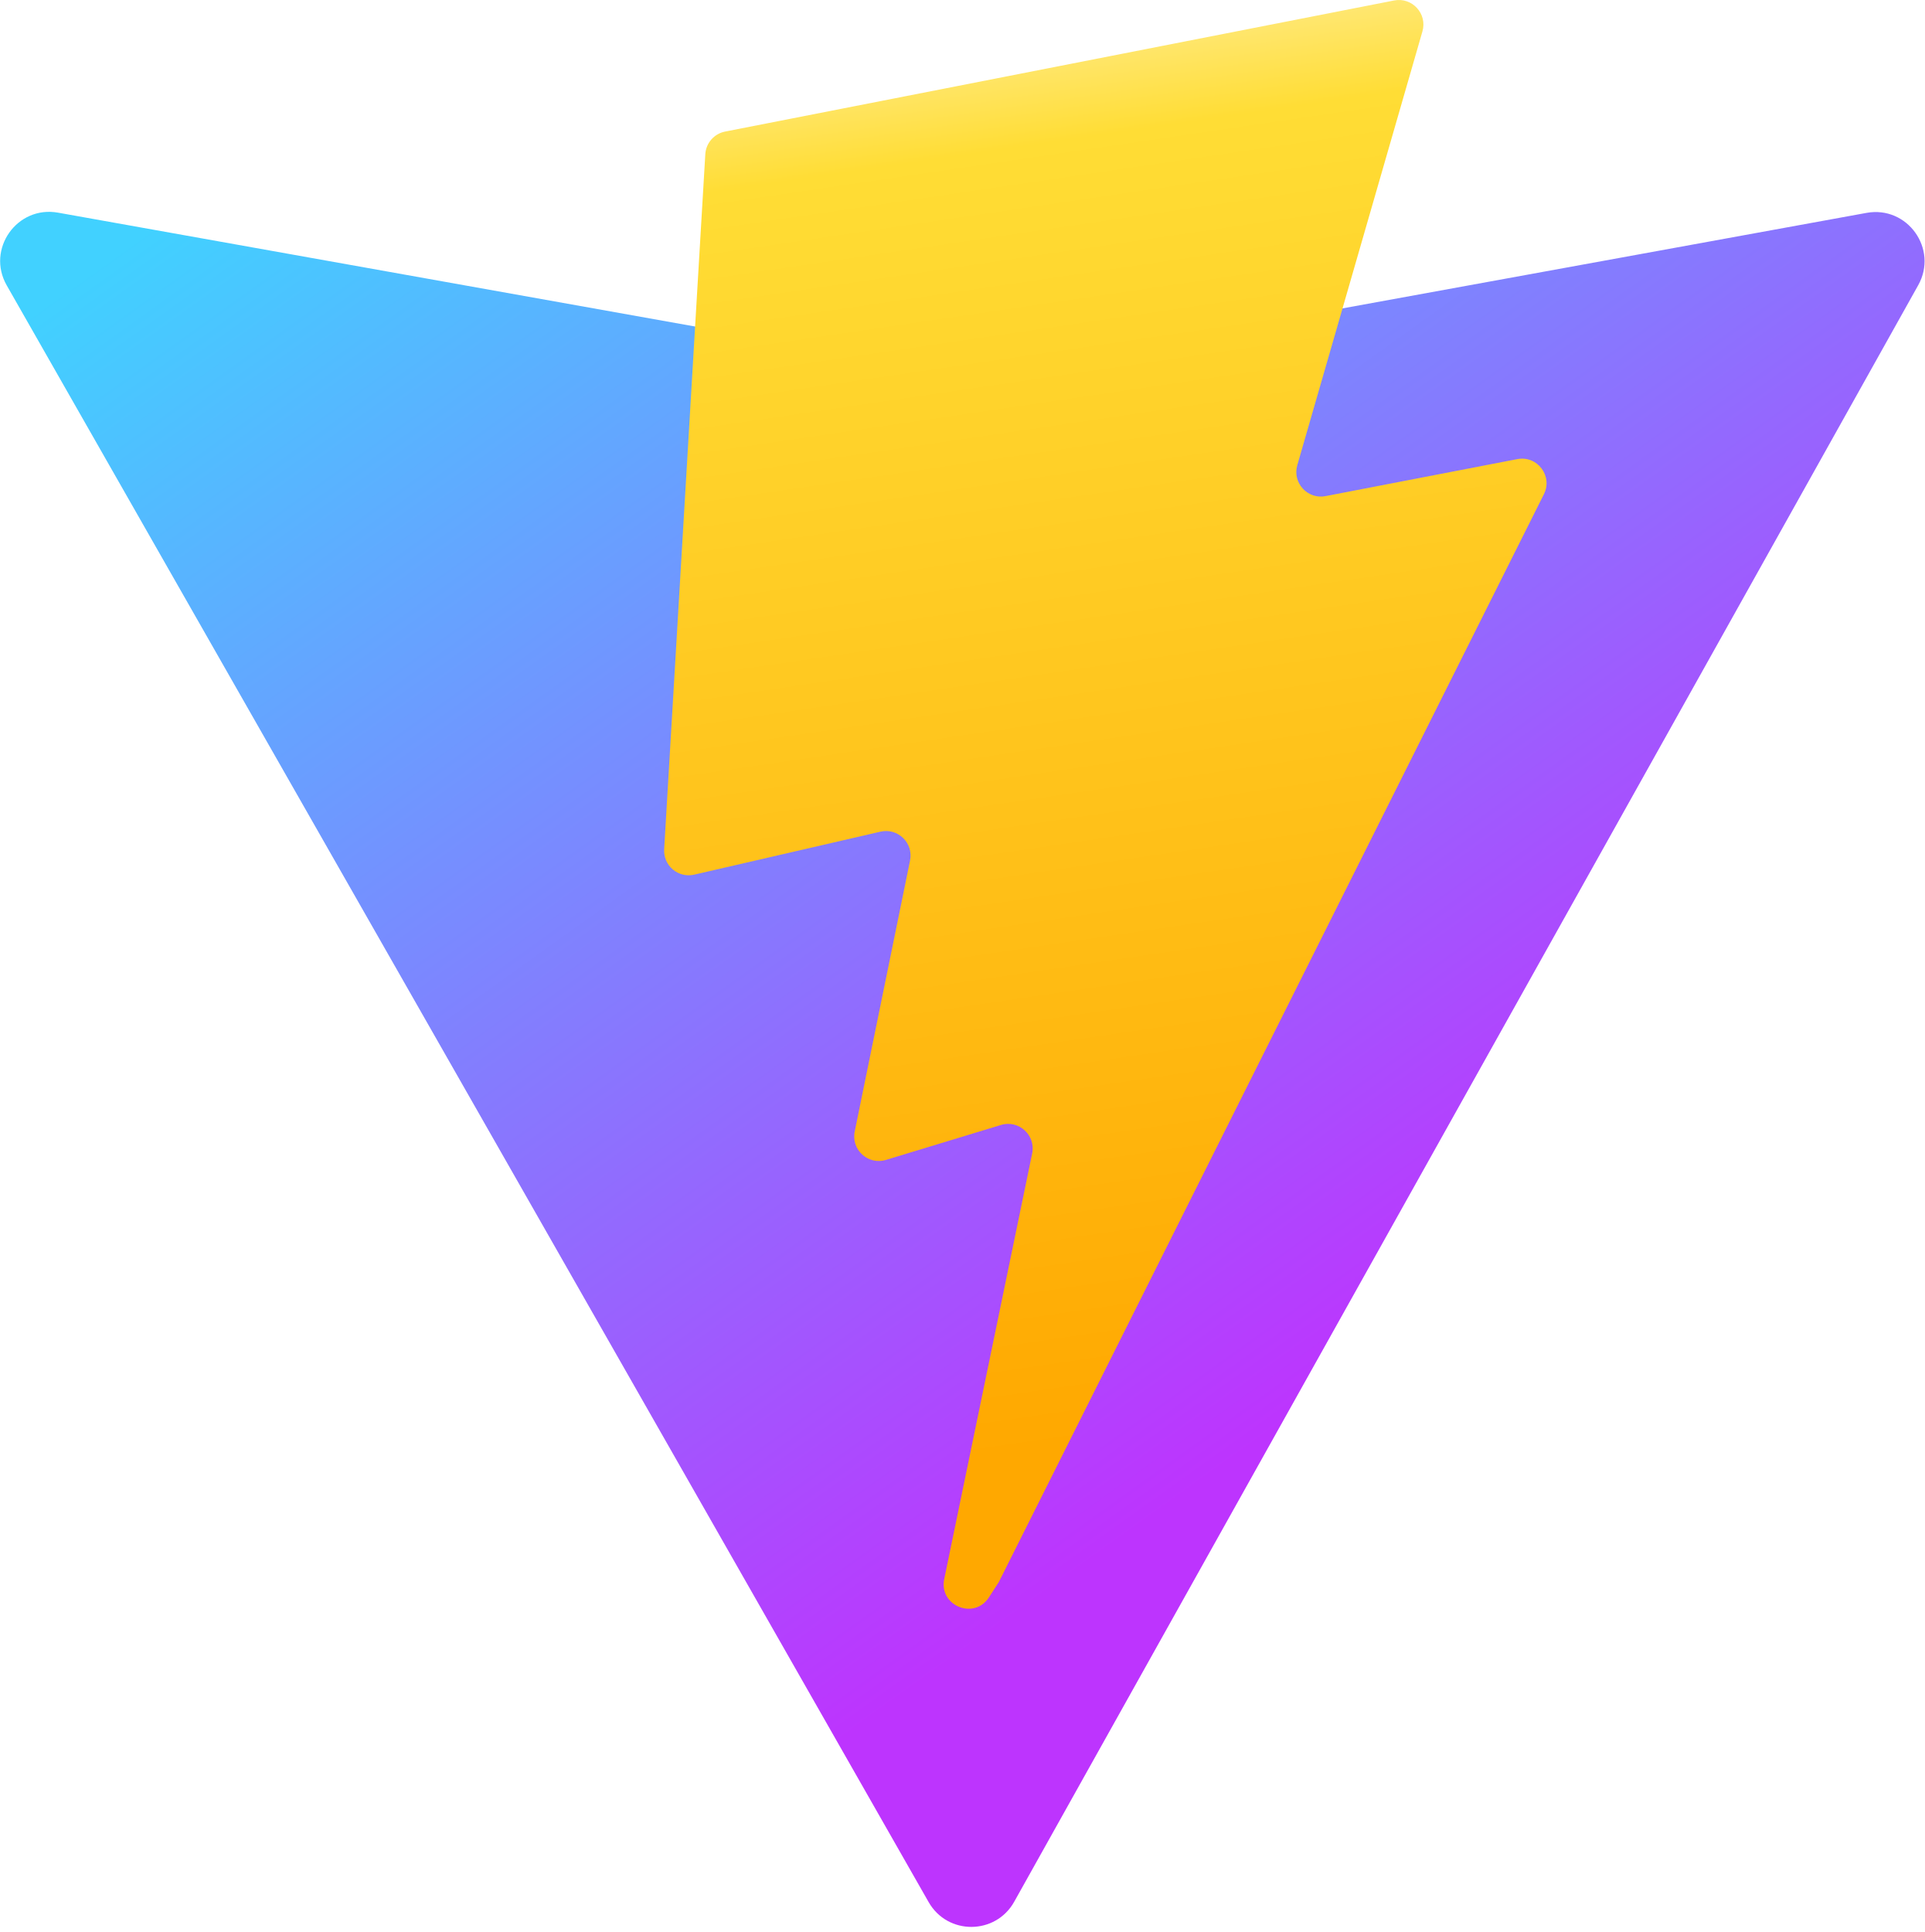
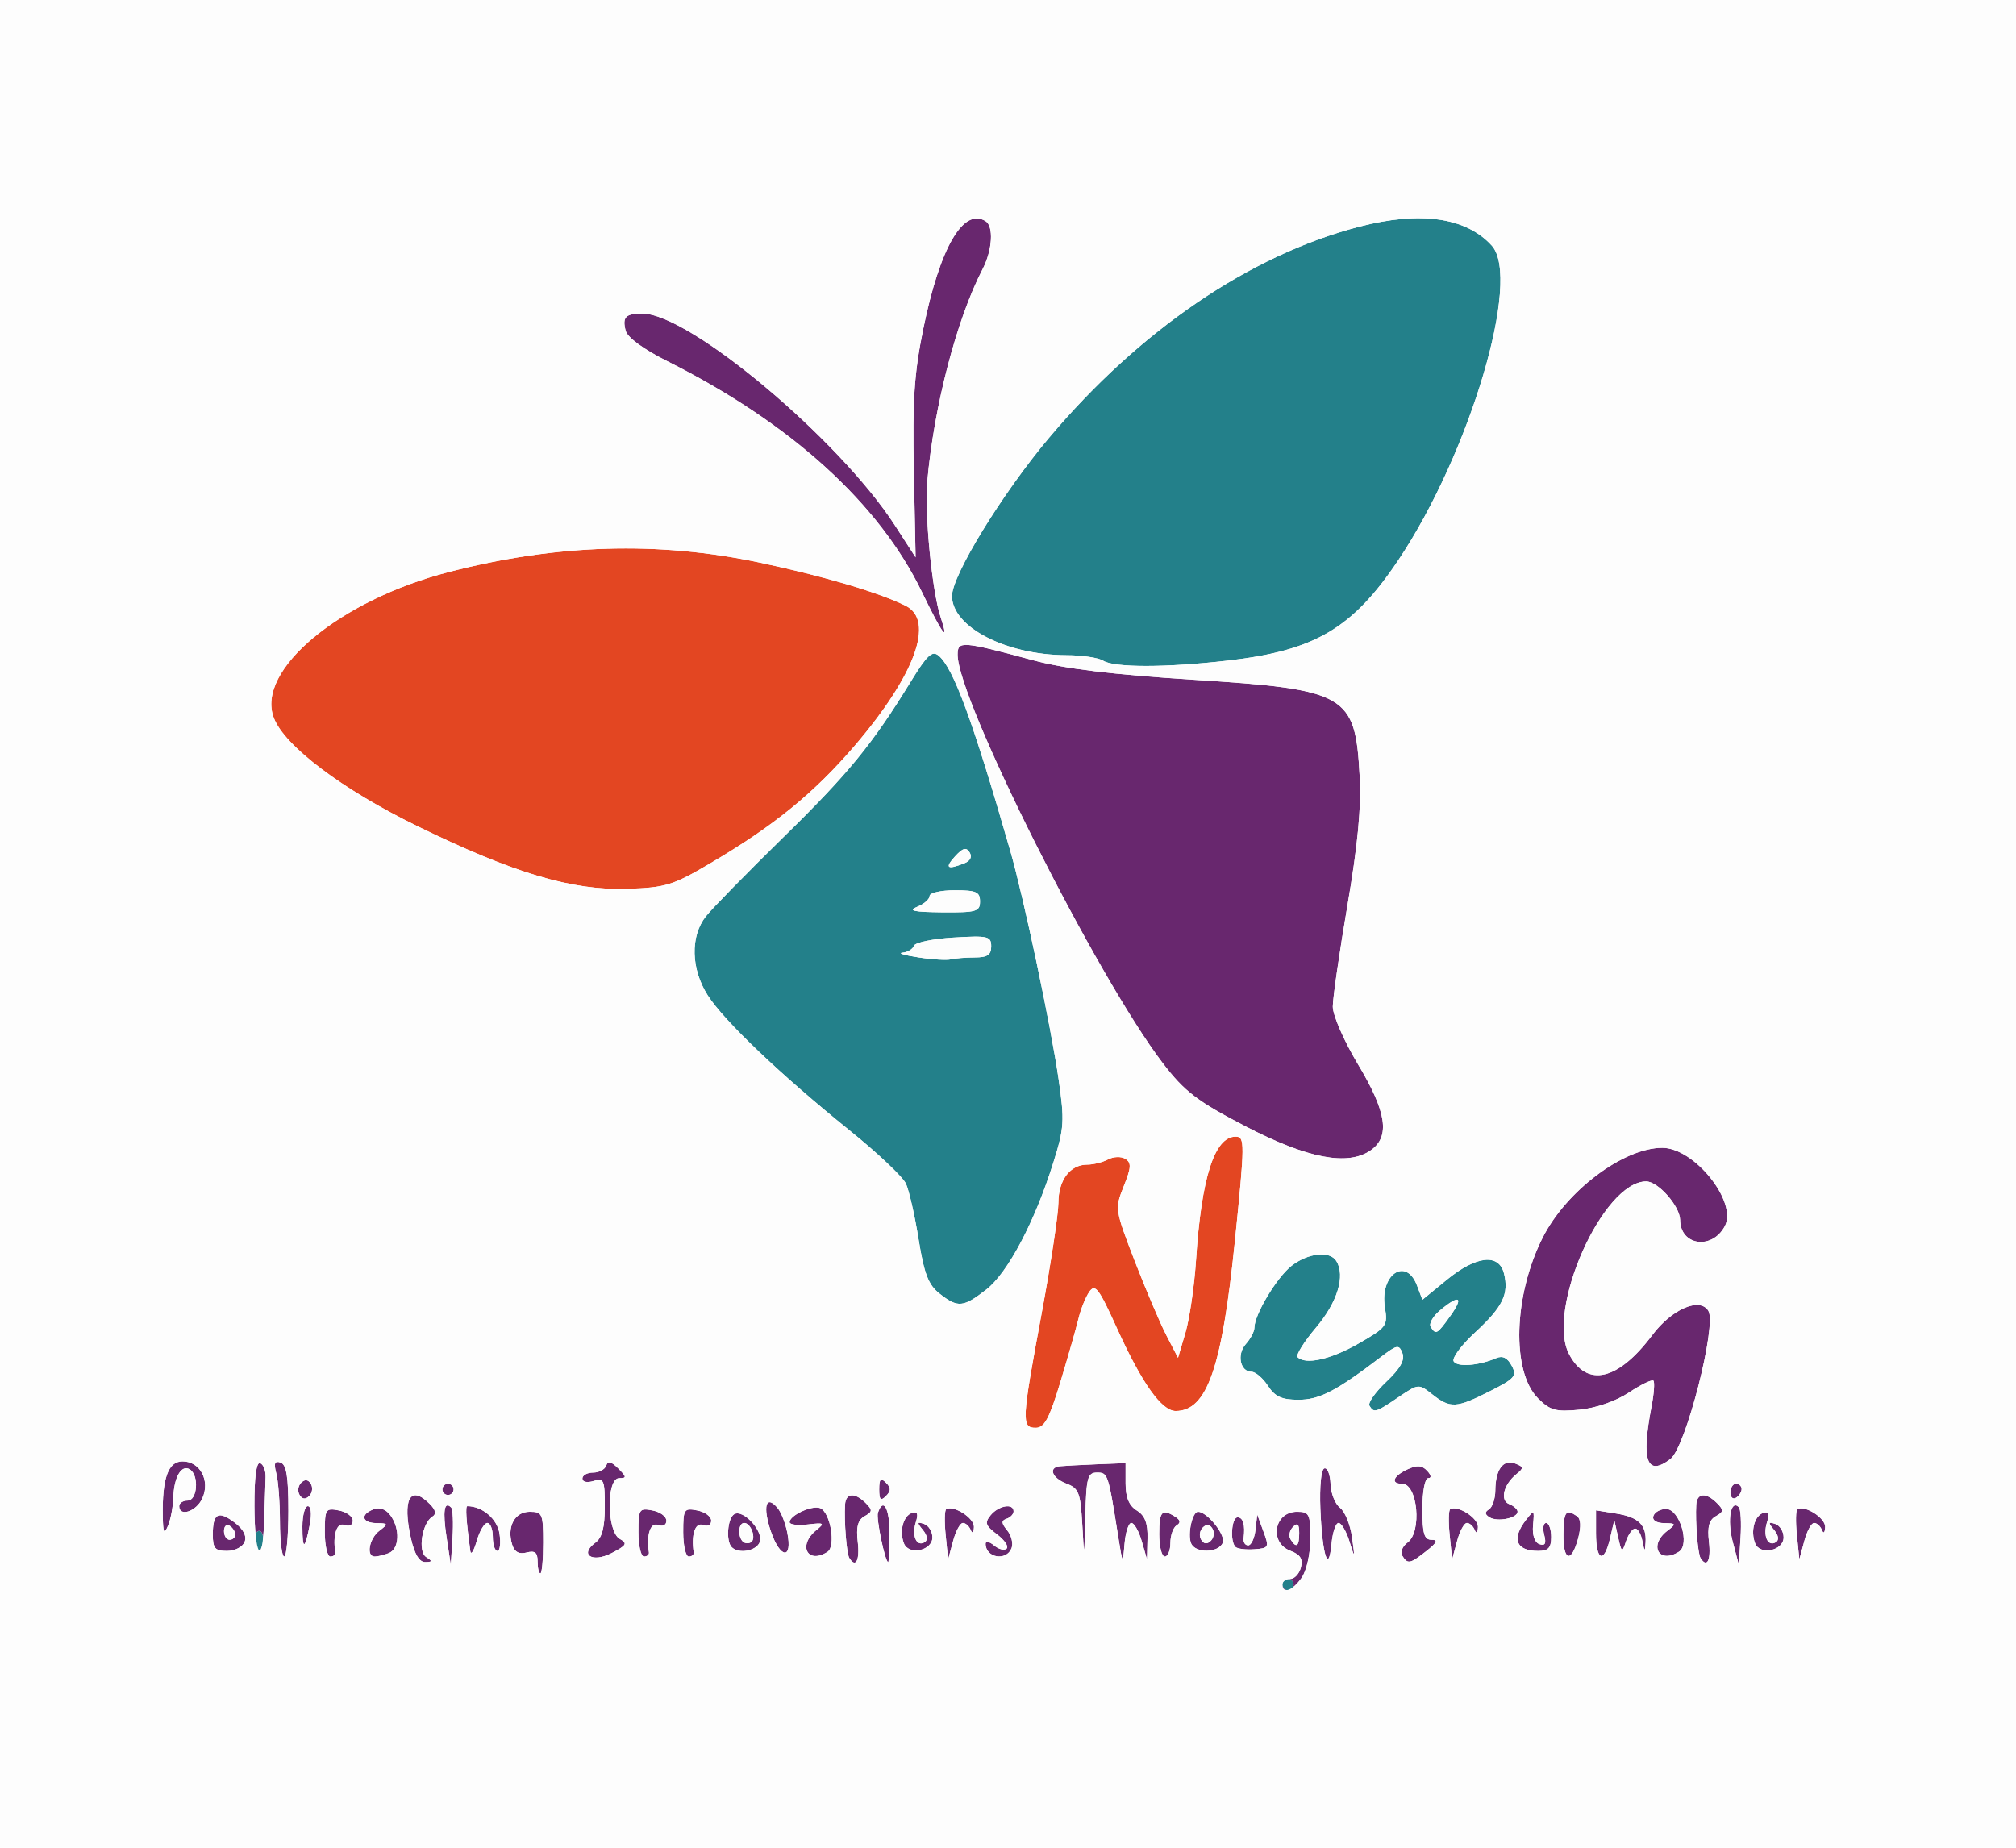
- <svg xmlns="http://www.w3.org/2000/svg" aria-hidden="true" role="img" class="iconify iconify--logos" width="31.88" height="32" preserveAspectRatio="xMidYMid meet" viewBox="0 0 256 257">
-   <defs>
-     <linearGradient id="IconifyId1813088fe1fbc01fb466" x1="-.828%" x2="57.636%" y1="7.652%" y2="78.411%">
-       <stop offset="0%" stop-color="#41D1FF" />
-       <stop offset="100%" stop-color="#BD34FE" />
-     </linearGradient>
-     <linearGradient id="IconifyId1813088fe1fbc01fb467" x1="43.376%" x2="50.316%" y1="2.242%" y2="89.03%">
-       <stop offset="0%" stop-color="#FFEA83" />
-       <stop offset="8.333%" stop-color="#FFDD35" />
-       <stop offset="100%" stop-color="#FFA800" />
-     </linearGradient>
-   </defs>
-   <path fill="url(#IconifyId1813088fe1fbc01fb466)" d="M255.153 37.938L134.897 252.976c-2.483 4.44-8.862 4.466-11.382.048L.875 37.958c-2.746-4.814 1.371-10.646 6.827-9.67l120.385 21.517a6.537 6.537 0 0 0 2.322-.004l117.867-21.483c5.438-.991 9.574 4.796 6.877 9.62Z" />
-   <path fill="url(#IconifyId1813088fe1fbc01fb467)" d="M185.432.063L96.44 17.501a3.268 3.268 0 0 0-2.634 3.014l-5.474 92.456a3.268 3.268 0 0 0 3.997 3.378l24.777-5.718c2.318-.535 4.413 1.507 3.936 3.838l-7.361 36.047c-.495 2.426 1.782 4.5 4.151 3.78l15.304-4.649c2.372-.72 4.652 1.36 4.15 3.788l-11.698 56.621c-.732 3.542 3.979 5.473 5.943 2.437l1.313-2.028l72.516-144.72c1.215-2.423-.88-5.186-3.54-4.672l-25.505 4.922c-2.396.462-4.435-1.77-3.759-4.114l16.646-57.705c.677-2.35-1.37-4.583-3.769-4.113Z" />
+ <svg xmlns="http://www.w3.org/2000/svg" width="360" height="330" viewBox="0 0 360 330">
+   <g>
+     <path d="M 219.24 117.98 C208.21,119.25 198.94,119.25 197.00,118.00 C196.18,117.47 193.22,117.02 190.43,117.02 C179.64,116.98 170.00,111.99 170.00,106.44 C170.00,102.75 178.96,88.14 187.30,78.22 C203.47,59.00 223.19,45.57 242.71,40.49 C253.62,37.64 261.81,38.81 266.39,43.87 C271.74,49.79 262.50,80.90 249.73,100.00 C241.54,112.24 234.83,116.20 219.24,117.98 ZM 176.14 230.30 C172.01,233.52 171.04,233.61 167.78,231.04 C165.78,229.47 165.04,227.54 164.04,221.37 C163.36,217.12 162.34,212.65 161.78,211.41 C161.22,210.18 156.66,205.88 151.65,201.84 C139.45,192.01 129.28,182.32 126.38,177.77 C123.38,173.07 123.24,167.24 126.03,163.68 C127.15,162.26 133.37,155.91 139.84,149.57 C151.49,138.17 155.75,132.96 162.65,121.71 C165.55,116.99 166.46,116.14 167.61,117.09 C170.26,119.29 173.75,128.81 180.42,152.00 C182.79,160.23 187.69,183.39 189.03,192.70 C190.12,200.21 190.04,201.47 188.10,207.63 C184.79,218.20 179.98,227.31 176.14,230.30 ZM 249.71 249.55 C245.68,252.29 245.36,252.39 244.55,251.07 C244.23,250.57 245.58,248.64 247.54,246.79 C250.04,244.43 250.90,242.91 250.43,241.68 C249.82,240.09 249.49,240.15 246.63,242.33 C238.63,248.43 235.62,250.00 231.88,250.00 C228.89,250.00 227.68,249.45 226.41,247.50 C225.51,246.12 224.19,245.00 223.49,245.00 C221.45,245.00 220.81,241.87 222.48,240.03 C223.31,239.10 224.00,237.80 224.00,237.13 C224.00,234.80 227.97,228.17 230.61,226.09 C233.56,223.77 237.48,223.34 238.64,225.22 C240.27,227.87 238.84,232.56 235.01,237.10 C232.85,239.66 231.37,242.03 231.71,242.38 C233.13,243.80 237.59,242.81 242.56,239.97 C247.65,237.05 247.84,236.79 247.30,233.47 C246.36,227.64 251.07,224.42 253.03,229.57 L 254.00 232.13 L 258.35 228.57 C263.61,224.26 267.66,223.81 268.57,227.43 C269.49,231.10 268.36,233.41 263.43,237.96 C260.96,240.23 259.23,242.57 259.59,243.14 C260.24,244.20 264.05,243.91 267.17,242.56 C268.32,242.07 269.19,242.49 269.94,243.90 C270.93,245.74 270.54,246.20 266.05,248.47 C260.06,251.51 259.00,251.57 255.79,249.05 C253.32,247.11 253.31,247.11 249.71,249.55 ZM 164.00 170.99 C166.48,171.38 169.10,171.53 169.83,171.34 C170.56,171.16 172.48,171.00 174.08,171.00 C176.32,171.00 177.00,170.54 177.00,169.02 C177.00,167.21 176.44,167.08 170.27,167.45 C166.58,167.67 163.39,168.33 163.19,168.93 C162.99,169.52 162.08,170.07 161.17,170.15 C160.25,170.23 161.52,170.61 164.00,170.99 ZM 163.75 161.97 C162.06,162.65 163.19,162.89 168.25,162.94 C174.35,162.99 175.00,162.81 175.00,161.00 C175.00,159.30 174.33,159.00 170.50,159.00 C168.02,159.00 166.00,159.46 166.00,160.03 C166.00,160.60 164.99,161.47 163.75,161.97 ZM 255.48 236.97 C256.40,238.45 256.63,238.32 259.00,235.00 C261.43,231.59 260.61,231.14 257.17,234.01 C255.89,235.07 255.13,236.41 255.48,236.97 ZM 170.52 152.98 C168.65,155.04 169.15,155.39 172.21,154.18 C173.29,153.75 173.63,153.02 173.14,152.23 C172.54,151.26 171.92,151.44 170.52,152.98 ZM 47.00 274.94 C47.00,276.07 46.55,277.00 46.00,277.00 C45.45,277.00 45.00,276.35 45.00,275.56 C45.00,274.77 45.45,273.84 46.00,273.50 C46.55,273.16 47.00,273.81 47.00,274.94 ZM 231.00 283.00 C231.00,283.55 230.55,284.00 230.00,284.00 C229.45,284.00 229.00,283.55 229.00,283.00 C229.00,282.45 229.45,282.00 230.00,282.00 C230.55,282.00 231.00,282.45 231.00,283.00 Z" fill="rgb(35,128,138)" />
+     <path d="M 244.78 205.44 C240.71,208.29 233.52,206.92 222.50,201.21 C213.80,196.70 211.52,194.96 207.63,189.87 C195.84,174.43 171.00,124.96 171.00,116.92 C171.00,114.43 171.75,114.48 184.50,117.92 C190.13,119.44 198.60,120.47 213.10,121.40 C240.49,123.14 242.01,124.02 242.79,138.50 C243.10,144.23 242.48,150.83 240.61,161.74 C239.18,170.12 238.00,178.24 238.00,179.78 C238.00,181.33 240.01,185.93 242.48,190.05 C247.62,198.58 248.28,202.99 244.78,205.44 ZM 298.29 260.58 C294.08,263.77 293.04,260.92 294.90,251.28 C295.35,248.95 295.51,246.84 295.25,246.59 C294.99,246.33 293.02,247.28 290.87,248.71 C288.50,250.27 285.01,251.48 282.05,251.77 C277.81,252.18 276.81,251.90 274.65,249.75 C269.86,244.95 270.26,231.34 275.50,220.99 C279.74,212.63 289.91,205.00 296.83,205.00 C302.59,205.00 310.31,214.68 308.00,219.00 C305.72,223.27 300.06,222.48 300.02,217.88 C299.99,215.43 296.10,211.00 293.96,211.00 C286.22,211.00 275.99,233.99 280.22,241.90 C283.40,247.86 288.95,246.57 295.04,238.45 C298.52,233.80 303.53,231.63 305.06,234.10 C306.62,236.62 301.03,258.50 298.29,260.58 ZM 167.98 110.25 C169.57,115.02 168.26,113.26 164.64,105.75 C156.96,89.86 141.20,75.57 119.14,64.50 C114.96,62.41 112.04,60.27 111.73,59.08 C111.09,56.63 111.70,56.00 114.71,56.00 C123.12,56.00 149.84,78.41 159.80,93.81 L 163.50 99.54 L 163.18 84.02 C162.93,71.48 163.25,66.61 164.88,58.68 C167.84,44.22 172.00,37.03 175.99,39.49 C177.48,40.41 177.22,44.68 175.47,48.06 C170.83,57.02 166.78,72.58 165.59,85.95 C165.08,91.75 166.44,105.67 167.98,110.25 ZM 202.03 272.00 C201.53,272.00 200.98,273.69 200.81,275.75 C200.49,279.46 200.48,279.44 199.69,274.50 C197.89,263.17 197.84,263.00 195.89,263.00 C194.22,263.00 193.98,263.89 193.81,270.75 C193.62,278.48 193.61,278.48 193.26,272.21 C192.94,266.60 192.63,265.81 190.45,264.98 C187.87,264.00 187.13,262.09 189.25,261.87 C189.94,261.80 192.86,261.64 195.75,261.52 L 201.00 261.31 L 201.00 264.91 C201.00,267.44 201.60,268.89 203.00,269.77 C204.46,270.68 204.98,272.04 204.91,274.76 L 204.82 278.50 L 203.88 275.25 C203.37,273.46 202.53,272.00 202.03,272.00 ZM 254.73 277.00 C251.78,279.32 251.37,279.40 250.41,277.85 C250.01,277.21 250.44,276.15 251.35,275.49 C253.95,273.59 253.16,265.00 250.38,265.00 C248.25,265.00 248.76,263.62 251.32,262.43 C253.05,261.63 253.92,261.69 254.85,262.68 C255.59,263.47 255.66,264.00 255.04,264.00 C254.45,264.00 254.00,266.36 254.00,269.50 C254.00,273.92 254.32,275.00 255.63,275.00 C256.85,275.00 256.61,275.52 254.73,277.00 ZM 231.00 283.00 C231.00,282.50 230.64,282.09 230.16,282.01 C230.23,282.00 230.31,282.00 230.38,282.00 C231.14,282.00 232.01,281.08 232.30,279.95 C232.70,278.42 232.21,277.65 230.42,276.97 C226.58,275.51 227.51,270.00 231.61,270.00 C233.80,270.00 234.00,270.41 234.00,274.78 C234.00,277.48 233.32,280.52 232.44,281.78 C231.92,282.52 231.38,283.09 230.88,283.47 C230.96,283.33 231.00,283.17 231.00,283.00 ZM 110.67 274.84 C112.11,275.64 111.90,276.00 109.23,277.38 C105.74,279.19 103.39,277.65 106.35,275.49 C107.52,274.63 108.00,272.76 108.00,269.07 C108.00,264.32 107.83,263.92 106.00,264.50 C104.85,264.86 104.00,264.68 104.00,264.07 C104.00,263.48 104.86,263.00 105.92,263.00 C106.97,263.00 108.02,262.44 108.25,261.76 C108.54,260.87 109.15,261.01 110.40,262.26 C111.91,263.77 111.94,264.00 110.57,264.00 C108.25,264.00 108.34,273.53 110.67,274.84 ZM 97.00 275.50 C97.00,278.52 96.78,281.00 96.50,281.00 C96.22,281.00 96.00,280.05 96.00,278.88 C96.00,277.27 95.53,276.89 94.03,277.28 C92.70,277.63 91.88,277.19 91.47,275.90 C90.46,272.72 91.89,270.00 94.57,270.00 C96.85,270.00 97.00,270.34 97.00,275.50 ZM 239.03 272.00 C238.53,272.00 237.96,273.69 237.77,275.75 C237.25,281.30 236.11,277.71 235.78,269.50 C235.62,265.43 235.92,262.40 236.50,262.25 C237.05,262.11 237.54,263.36 237.60,265.03 C237.65,266.70 238.41,268.61 239.29,269.28 C240.16,269.95 241.12,272.30 241.43,274.50 C241.96,278.41 241.95,278.43 240.96,275.25 C240.40,273.46 239.53,272.00 239.03,272.00 ZM 287.51 274.75 C286.45,279.31 285.00,278.80 285.00,273.87 L 285.00 269.74 L 288.67 270.33 C292.64,270.98 294.04,272.37 293.85,275.50 C293.74,277.22 293.67,277.19 293.29,275.25 C293.06,274.01 292.47,273.00 292.00,273.00 C291.52,273.00 290.79,274.01 290.37,275.25 C289.65,277.39 289.58,277.35 288.94,274.50 L 288.27 271.50 ZM 30.95 267.50 C30.90,269.15 30.47,271.40 30.00,272.50 C29.30,274.12 29.13,273.81 29.07,270.88 C28.94,264.03 30.02,261.00 32.59,261.00 C35.74,261.00 37.58,264.44 36.12,267.63 C35.06,269.95 32.00,270.97 32.00,269.00 C32.00,268.45 32.67,268.00 33.50,268.00 C35.26,268.00 35.58,263.48 33.89,262.43 C32.40,261.51 31.05,263.83 30.95,267.50 ZM 147.76 277.17 C144.20,279.43 142.41,276.01 145.75,273.30 C147.33,272.02 147.19,271.92 144.25,272.27 C142.46,272.48 141.00,272.30 141.00,271.86 C141.00,270.64 145.00,268.79 146.44,269.34 C148.29,270.05 149.33,276.17 147.76,277.17 ZM 76.11 278.09 C77.25,278.81 77.21,278.97 75.92,278.98 C74.87,278.99 74.02,277.57 73.38,274.75 C71.81,267.72 73.24,265.10 76.73,268.59 C77.80,269.66 77.97,270.40 77.24,270.85 C75.36,272.01 74.57,277.11 76.11,278.09 ZM 69.42 277.39 C68.55,277.73 67.42,278.00 66.92,278.00 C65.34,278.00 65.92,274.78 67.75,273.39 C69.37,272.16 69.33,272.06 67.25,272.03 C64.59,271.99 64.27,270.49 66.72,269.55 C67.80,269.14 68.92,269.54 69.72,270.64 C71.49,273.05 71.32,276.66 69.42,277.39 ZM 271.00 269.99 C271.00,271.14 267.41,271.87 266.00,271.00 C265.13,270.47 265.10,270.05 265.89,269.57 C266.50,269.19 267.01,267.67 267.02,266.19 C267.04,262.46 268.43,260.57 270.55,261.38 C272.10,261.98 272.13,262.20 270.79,263.28 C268.48,265.15 267.80,267.99 269.52,268.64 C270.33,268.96 271.00,269.56 271.00,269.99 ZM 305.17 275.36 C305.56,278.68 304.81,280.12 303.66,278.25 C303.18,277.47 302.72,271.79 302.90,268.75 C303.02,266.63 304.63,266.49 306.59,268.44 C307.84,269.70 307.82,270.00 306.39,270.80 C305.19,271.47 304.86,272.71 305.17,275.36 ZM 153.17 275.36 C153.56,278.68 152.81,280.12 151.66,278.25 C151.18,277.47 150.72,271.79 150.90,268.75 C151.02,266.63 152.63,266.49 154.59,268.44 C155.84,269.70 155.82,270.00 154.39,270.80 C153.19,271.47 152.86,272.71 153.17,275.36 ZM 218.36 275.51 C217.63,277.40 213.39,277.46 212.68,275.60 C212.04,273.95 212.92,270.00 213.93,270.00 C215.56,270.00 218.89,274.13 218.36,275.51 ZM 135.67 275.42 C135.06,277.01 131.91,277.58 130.67,276.33 C129.60,275.26 129.90,271.18 131.10,270.44 C132.69,269.46 136.40,273.51 135.67,275.42 ZM 299.82 277.13 C296.23,279.41 294.34,275.98 297.75,273.39 C299.36,272.17 299.32,272.06 297.17,272.03 C295.75,272.01 295.00,271.51 295.25,270.75 C295.48,270.06 296.50,269.50 297.52,269.50 C299.92,269.50 301.84,275.85 299.82,277.13 ZM 43.69 275.37 C43.34,276.28 41.95,277.00 40.53,277.00 C38.40,277.00 38.00,276.54 38.00,274.06 C38.00,270.26 38.99,269.73 41.93,271.95 C43.46,273.10 44.09,274.33 43.69,275.37 ZM 87.03 272.00 C86.49,272.00 85.63,273.46 85.12,275.25 C84.60,277.04 84.09,277.83 83.98,277.00 C83.25,271.61 83.08,269.00 83.45,269.00 C86.14,269.00 88.82,271.29 89.20,273.93 C89.45,275.62 89.28,277.00 88.83,277.00 C88.37,277.00 88.00,275.88 88.00,274.50 C88.00,273.12 87.56,272.00 87.03,272.00 ZM 51.50 269.83 C51.50,274.32 51.16,277.99 50.75,277.99 C50.34,278.00 49.99,275.19 49.99,271.75 C49.98,268.31 49.69,264.43 49.33,263.12 C48.86,261.34 49.05,260.85 50.10,261.21 C51.15,261.56 51.50,263.73 51.50,269.83 ZM 180.64 276.49 C179.73,278.87 176.00,278.25 176.00,275.71 C176.00,275.19 176.69,275.32 177.52,276.02 C178.36,276.72 179.37,276.97 179.76,276.57 C180.15,276.18 179.37,275.04 178.03,274.03 C175.96,272.46 175.79,271.96 176.92,270.59 C178.35,268.87 181.00,268.43 181.00,269.92 C181.00,270.42 180.44,271.02 179.75,271.25 C178.77,271.58 178.80,272.04 179.86,273.32 C180.61,274.23 180.96,275.66 180.64,276.49 ZM 277.00 274.50 C277.00,276.45 276.49,277.00 274.67,277.00 C270.72,277.00 269.87,274.83 272.51,271.44 C273.96,269.59 274.02,269.63 273.76,272.40 C273.60,274.17 274.04,275.48 274.90,275.78 C275.91,276.13 276.15,275.68 275.75,274.13 C275.44,272.96 275.60,272.00 276.09,272.00 C276.59,272.00 277.00,273.12 277.00,274.50 ZM 59.88 277.25 C59.95,277.66 59.55,278.00 59.00,278.00 C58.45,278.00 58.00,276.04 58.00,273.64 C58.00,269.53 58.14,269.30 60.50,269.76 C61.88,270.02 63.00,270.84 63.00,271.59 C63.00,272.38 62.38,272.70 61.50,272.36 C60.15,271.84 59.39,274.14 59.88,277.25 ZM 115.88 277.25 C115.95,277.66 115.55,278.00 115.00,278.00 C114.45,278.00 114.00,276.04 114.00,273.64 C114.00,269.53 114.14,269.30 116.50,269.76 C117.88,270.02 119.00,270.84 119.00,271.59 C119.00,272.38 118.38,272.70 117.50,272.36 C116.15,271.84 115.39,274.14 115.88,277.25 ZM 123.88 277.25 C123.95,277.66 123.55,278.00 123.00,278.00 C122.45,278.00 122.00,276.04 122.00,273.64 C122.00,269.53 122.14,269.30 124.50,269.76 C125.88,270.02 127.00,270.84 127.00,271.59 C127.00,272.38 126.38,272.70 125.50,272.36 C124.15,271.84 123.39,274.14 123.88,277.25 ZM 140.59 273.72 C141.57,278.59 139.34,278.43 137.66,273.52 C136.14,269.04 136.78,266.83 138.88,269.36 C139.49,270.09 140.26,272.06 140.59,273.72 ZM 47.18 271.50 C47.14,272.77 47.07,273.80 46.99,274.61 C46.91,273.69 46.49,273.19 46.00,273.50 C45.87,273.58 45.74,273.70 45.62,273.84 C45.51,272.58 45.43,270.94 45.43,268.98 C45.41,263.83 45.78,261.09 46.45,261.32 C47.03,261.51 47.47,262.64 47.43,263.83 C47.39,265.02 47.28,268.48 47.18,271.50 ZM 225.61 273.50 C226.67,276.35 226.59,276.51 223.98,276.70 C222.47,276.81 220.96,276.62 220.62,276.28 C219.61,275.27 219.92,271.00 221.00,271.00 C221.99,271.00 222.38,272.36 222.07,274.75 C221.99,275.44 222.35,276.00 222.89,276.00 C223.43,276.00 224.01,274.76 224.19,273.25 L 224.51 270.50 ZM 318.50 274.58 C318.50,276.97 314.26,277.84 313.41,275.63 C312.57,273.44 313.29,270.74 314.85,270.21 C315.83,269.89 316.02,270.35 315.54,271.87 C314.77,274.29 315.67,276.32 317.12,275.43 C317.72,275.05 317.60,274.22 316.80,273.25 C315.71,271.93 315.75,271.76 317.00,272.17 C317.83,272.44 318.50,273.53 318.50,274.58 ZM 166.50 274.58 C166.50,276.97 162.26,277.84 161.41,275.63 C160.57,273.44 161.29,270.74 162.85,270.21 C163.83,269.89 164.02,270.35 163.54,271.87 C162.77,274.29 163.67,276.32 165.12,275.43 C165.72,275.05 165.60,274.22 164.80,273.25 C163.71,271.93 163.75,271.76 165.00,272.17 C165.82,272.44 166.50,273.53 166.50,274.58 ZM 261.95 272.00 C261.46,272.00 260.66,273.46 260.19,275.25 L 259.31 278.50 L 258.87 274.18 C258.63,271.80 258.67,269.71 258.97,269.54 C260.31,268.77 263.99,271.12 263.92,272.72 C263.87,273.77 263.63,273.98 263.34,273.25 C263.06,272.56 262.43,272.00 261.95,272.00 ZM 323.95 272.00 C323.46,272.00 322.66,273.46 322.19,275.25 L 321.31 278.50 L 320.87 274.18 C320.63,271.80 320.67,269.71 320.97,269.54 C322.31,268.77 325.99,271.12 325.92,272.72 C325.87,273.77 325.63,273.98 325.34,273.25 C325.06,272.56 324.43,272.00 323.95,272.00 ZM 171.95 272.00 C171.46,272.00 170.66,273.46 170.19,275.25 L 169.31 278.50 L 168.87 274.18 C168.63,271.80 168.67,269.71 168.97,269.54 C170.31,268.77 173.99,271.12 173.92,272.72 C173.87,273.77 173.63,273.98 173.34,273.25 C173.06,272.56 172.43,272.00 171.95,272.00 ZM 281.81 274.75 C280.61,279.25 279.11,278.82 279.18,274.00 C279.24,269.95 279.62,269.44 281.58,270.77 C282.30,271.25 282.37,272.61 281.81,274.75 ZM 209.00 275.56 C209.00,276.90 208.55,278.00 208.00,278.00 C207.45,278.00 207.00,276.20 207.00,274.00 C207.00,269.91 207.48,269.38 209.86,270.89 C210.80,271.49 210.88,271.96 210.11,272.43 C209.50,272.81 209.00,274.22 209.00,275.56 ZM 158.85 274.00 C158.83,276.75 158.72,279.00 158.61,279.00 C158.06,279.00 156.43,271.20 156.77,270.19 C157.73,267.31 158.88,269.42 158.85,274.00 ZM 310.50 269.17 C310.84,269.51 310.98,271.96 310.81,274.62 L 310.50 279.46 L 309.40 275.29 C308.40,271.45 309.06,267.73 310.50,269.17 ZM 80.56 269.23 C80.87,269.53 80.98,271.97 80.81,274.64 L 80.50 279.50 L 79.75 274.59 C79.03,269.92 79.32,267.99 80.56,269.23 ZM 55.33 272.25 C54.46,276.81 54.00,276.95 54.00,272.67 C54.00,270.65 54.44,269.00 54.97,269.00 C55.54,269.00 55.69,270.38 55.33,272.25 ZM 132.64 275.31 C132.99,275.66 133.65,275.72 134.10,275.44 C135.10,274.82 134.12,272.00 132.89,272.00 C131.87,272.00 131.69,274.35 132.64,275.31 ZM 214.50 275.00 C214.98,275.78 215.56,275.84 216.23,275.17 C216.78,274.62 216.90,273.65 216.50,273.00 C216.02,272.22 215.44,272.16 214.77,272.83 C214.22,273.38 214.10,274.35 214.50,275.00 ZM 55.50 265.00 C55.90,265.65 55.78,266.62 55.23,267.17 C54.56,267.84 53.98,267.78 53.50,267.00 C53.10,266.35 53.22,265.38 53.77,264.83 C54.44,264.16 55.02,264.22 55.50,265.00 ZM 230.45 274.91 C231.48,276.59 232.00,276.21 232.00,273.80 C232.00,272.18 231.70,271.90 230.89,272.71 C230.28,273.32 230.08,274.31 230.45,274.91 ZM 158.20 264.80 C159.13,265.73 159.13,266.27 158.20,267.20 C157.27,268.13 157.00,267.87 157.00,266.00 C157.00,264.13 157.27,263.87 158.20,264.80 ZM 40.00 273.44 C40.00,274.30 40.45,275.00 41.00,275.00 C41.55,275.00 42.00,274.58 42.00,274.06 C42.00,273.54 41.55,272.84 41.00,272.50 C40.45,272.16 40.00,272.58 40.00,273.44 ZM 311.00 265.94 C311.00,266.46 310.55,267.16 310.00,267.50 C309.45,267.84 309.00,267.42 309.00,266.56 C309.00,265.70 309.45,265.00 310.00,265.00 C310.55,265.00 311.00,265.42 311.00,265.94 ZM 81.00 266.00 C81.00,266.55 80.55,267.00 80.00,267.00 C79.45,267.00 79.00,266.55 79.00,266.00 C79.00,265.45 79.45,265.00 80.00,265.00 C80.55,265.00 81.00,265.45 81.00,266.00 ZM 229.00 283.00 C229.00,283.48 229.35,283.89 229.80,283.98 C229.32,284.03 229.00,283.72 229.00,283.00 ZM 46.30 276.91 C46.44,276.82 46.56,276.66 46.67,276.46 C46.55,276.85 46.42,276.99 46.30,276.91 Z" fill="rgb(104,39,110)" />
+     <path d="M 127.02 154.08 C120.17,158.13 118.91,158.52 112.02,158.75 C102.14,159.07 91.69,155.95 74.50,147.54 C61.04,140.96 50.80,133.23 48.89,128.20 C45.64,119.67 60.67,107.17 80.22,102.14 C99.50,97.17 117.50,96.63 135.73,100.49 C147.09,102.89 157.07,105.85 161.75,108.20 C166.97,110.84 163.43,120.55 152.66,133.15 C145.42,141.60 138.29,147.43 127.02,154.08 ZM 189.38 246.75 C187.37,253.39 186.50,255.00 184.94,255.00 C182.37,255.00 182.43,253.77 186.02,234.50 C187.65,225.70 188.99,216.84 189.00,214.82 C189.00,210.76 191.08,208.00 194.14,208.00 C195.23,208.00 196.91,207.58 197.87,207.07 C198.83,206.56 200.21,206.51 200.95,206.97 C202.06,207.66 202.02,208.50 200.67,211.86 C199.07,215.88 199.09,216.02 202.63,225.21 C204.61,230.32 207.15,236.30 208.29,238.50 L 210.36 242.50 L 211.69 238.00 C212.42,235.52 213.27,229.68 213.58,225.00 C214.54,210.27 216.88,203.00 220.65,203.00 C222.32,203.00 222.31,204.07 220.51,221.73 C218.21,244.34 215.54,252.00 209.94,252.00 C207.43,252.00 203.92,247.07 199.46,237.24 C196.19,230.02 195.56,229.20 194.50,230.74 C193.84,231.71 192.98,233.85 192.59,235.50 C192.19,237.15 190.75,242.21 189.38,246.75 Z" fill="rgb(227,70,34)" />
+     <path d="M 0.00 165.00 L 0.00 0.00 L 180.00 0.00 L 360.00 0.00 L 360.00 165.00 L 360.00 330.00 L 180.00 330.00 L 0.00 330.00 L 0.00 165.00 ZM 232.44 281.78 C233.32,280.52 234.00,277.48 234.00,274.78 C234.00,270.41 233.80,270.00 231.61,270.00 C227.51,270.00 226.58,275.51 230.42,276.97 C232.21,277.65 232.70,278.42 232.30,279.95 C232.01,281.08 231.14,282.00 230.38,282.00 C229.62,282.00 229.00,282.45 229.00,283.00 C229.00,284.73 230.83,284.09 232.44,281.78 ZM 97.00 275.50 C97.00,270.34 96.85,270.00 94.57,270.00 C91.89,270.00 90.46,272.72 91.47,275.90 C91.88,277.19 92.70,277.63 94.03,277.28 C95.53,276.89 96.00,277.27 96.00,278.88 C96.00,280.05 96.22,281.00 96.50,281.00 C96.78,281.00 97.00,278.52 97.00,275.50 ZM 76.11 278.09 C74.57,277.11 75.36,272.01 77.24,270.85 C77.97,270.40 77.80,269.66 76.73,268.59 C73.24,265.10 71.81,267.72 73.38,274.75 C74.02,277.57 74.87,278.99 75.92,278.98 C77.21,278.97 77.25,278.81 76.11,278.09 ZM 80.56 269.23 C79.32,267.99 79.03,269.92 79.75,274.59 L 80.50 279.50 L 80.81 274.64 C80.98,271.97 80.87,269.53 80.56,269.23 ZM 110.67 274.84 C108.34,273.53 108.25,264.00 110.57,264.00 C111.94,264.00 111.91,263.77 110.40,262.26 C109.15,261.01 108.54,260.87 108.25,261.76 C108.02,262.44 106.97,263.00 105.92,263.00 C104.86,263.00 104.00,263.48 104.00,264.07 C104.00,264.68 104.85,264.86 106.00,264.50 C107.83,263.92 108.00,264.32 108.00,269.07 C108.00,272.76 107.52,274.63 106.35,275.49 C103.39,277.65 105.74,279.19 109.23,277.38 C111.90,276.00 112.11,275.64 110.67,274.84 ZM 153.17 275.36 C152.86,272.71 153.19,271.47 154.39,270.80 C155.82,270.00 155.84,269.70 154.59,268.44 C152.63,266.49 151.02,266.63 150.90,268.75 C150.72,271.79 151.18,277.47 151.66,278.25 C152.81,280.12 153.56,278.68 153.17,275.36 ZM 158.85 274.00 C158.88,269.42 157.73,267.31 156.77,270.19 C156.43,271.20 158.06,279.00 158.61,279.00 C158.72,279.00 158.83,276.75 158.85,274.00 ZM 202.03 272.00 C202.53,272.00 203.37,273.46 203.88,275.25 L 204.82 278.50 L 204.91 274.76 C204.98,272.04 204.46,270.68 203.00,269.77 C201.60,268.89 201.00,267.44 201.00,264.91 L 201.00 261.31 L 195.75 261.52 C192.86,261.64 189.94,261.80 189.25,261.87 C187.13,262.09 187.87,264.00 190.45,264.98 C192.63,265.81 192.94,266.60 193.26,272.21 C193.61,278.48 193.62,278.48 193.81,270.75 C193.98,263.89 194.22,263.00 195.89,263.00 C197.84,263.00 197.89,263.17 199.69,274.50 C200.48,279.44 200.49,279.46 200.81,275.75 C200.98,273.69 201.53,272.00 202.03,272.00 ZM 239.03 272.00 C239.53,272.00 240.40,273.46 240.96,275.25 C241.95,278.43 241.96,278.41 241.43,274.50 C241.12,272.30 240.16,269.95 239.29,269.28 C238.41,268.61 237.65,266.70 237.60,265.03 C237.54,263.36 237.05,262.11 236.50,262.25 C235.92,262.40 235.62,265.43 235.78,269.50 C236.11,277.71 237.25,281.30 237.77,275.75 C237.96,273.69 238.53,272.00 239.03,272.00 ZM 254.73 277.00 C256.61,275.52 256.85,275.00 255.63,275.00 C254.32,275.00 254.00,273.92 254.00,269.50 C254.00,266.36 254.45,264.00 255.04,264.00 C255.66,264.00 255.59,263.47 254.85,262.68 C253.92,261.69 253.05,261.63 251.32,262.43 C248.76,263.62 248.25,265.00 250.38,265.00 C253.16,265.00 253.95,273.59 251.35,275.49 C250.44,276.15 250.01,277.21 250.41,277.85 C251.37,279.40 251.78,279.32 254.73,277.00 ZM 305.17 275.36 C304.86,272.71 305.19,271.47 306.39,270.80 C307.82,270.00 307.84,269.70 306.59,268.44 C304.63,266.49 303.02,266.63 302.90,268.75 C302.72,271.79 303.18,277.47 303.66,278.25 C304.81,280.12 305.56,278.68 305.17,275.36 ZM 310.50 269.17 C309.06,267.73 308.40,271.45 309.40,275.29 L 310.50 279.46 L 310.81 274.62 C310.98,271.96 310.84,269.51 310.50,269.17 ZM 51.50 269.83 C51.50,263.73 51.15,261.56 50.10,261.21 C49.05,260.85 48.86,261.34 49.33,263.12 C49.69,264.43 49.98,268.31 49.99,271.75 C49.99,275.19 50.34,278.00 50.75,277.99 C51.16,277.99 51.50,274.32 51.50,269.83 ZM 59.88 277.25 C59.39,274.14 60.15,271.84 61.50,272.36 C62.38,272.70 63.00,272.38 63.00,271.59 C63.00,270.84 61.88,270.02 60.50,269.76 C58.14,269.30 58.00,269.53 58.00,273.64 C58.00,276.04 58.45,278.00 59.00,278.00 C59.55,278.00 59.95,277.66 59.88,277.25 ZM 69.42 277.39 C71.32,276.66 71.49,273.05 69.72,270.64 C68.92,269.54 67.80,269.14 66.72,269.55 C64.27,270.49 64.59,271.99 67.25,272.03 C69.33,272.06 69.37,272.16 67.75,273.39 C65.92,274.78 65.34,278.00 66.92,278.00 C67.42,278.00 68.55,277.73 69.42,277.39 ZM 87.03 272.00 C87.56,272.00 88.00,273.12 88.00,274.50 C88.00,275.88 88.37,277.00 88.83,277.00 C89.28,277.00 89.45,275.62 89.20,273.93 C88.82,271.29 86.14,269.00 83.45,269.00 C83.08,269.00 83.25,271.61 83.98,277.00 C84.09,277.83 84.60,277.04 85.12,275.25 C85.63,273.46 86.49,272.00 87.03,272.00 ZM 115.88 277.25 C115.39,274.14 116.15,271.84 117.50,272.36 C118.38,272.70 119.00,272.38 119.00,271.59 C119.00,270.84 117.88,270.02 116.50,269.76 C114.14,269.30 114.00,269.53 114.00,273.64 C114.00,276.04 114.45,278.00 115.00,278.00 C115.55,278.00 115.95,277.66 115.88,277.25 ZM 123.88 277.25 C123.39,274.14 124.15,271.84 125.50,272.36 C126.38,272.70 127.00,272.38 127.00,271.59 C127.00,270.84 125.88,270.02 124.50,269.76 C122.14,269.30 122.00,269.53 122.00,273.64 C122.00,276.04 122.45,278.00 123.00,278.00 C123.55,278.00 123.95,277.66 123.88,277.25 ZM 140.59 273.72 C140.26,272.06 139.49,270.09 138.88,269.36 C136.78,266.83 136.14,269.04 137.66,273.52 C139.34,278.43 141.57,278.59 140.59,273.72 ZM 147.76 277.17 C149.33,276.17 148.29,270.05 146.44,269.34 C145.00,268.79 141.00,270.64 141.00,271.86 C141.00,272.30 142.46,272.48 144.25,272.27 C147.19,271.92 147.33,272.02 145.75,273.30 C142.41,276.01 144.20,279.43 147.76,277.17 ZM 171.95 272.00 C172.43,272.00 173.06,272.56 173.34,273.25 C173.63,273.98 173.87,273.77 173.92,272.72 C173.99,271.12 170.31,268.77 168.97,269.54 C168.67,269.71 168.63,271.80 168.87,274.18 L 169.31 278.50 L 170.19 275.25 C170.66,273.46 171.46,272.00 171.95,272.00 ZM 180.64 276.49 C180.96,275.66 180.61,274.23 179.86,273.32 C178.80,272.04 178.77,271.58 179.75,271.25 C180.44,271.02 181.00,270.42 181.00,269.92 C181.00,268.43 178.35,268.87 176.92,270.59 C175.79,271.96 175.96,272.46 178.03,274.03 C179.37,275.04 180.15,276.18 179.76,276.57 C179.37,276.97 178.36,276.72 177.52,276.02 C176.69,275.32 176.00,275.19 176.00,275.71 C176.00,278.25 179.73,278.87 180.64,276.49 ZM 209.00 275.56 C209.00,274.22 209.50,272.81 210.11,272.43 C210.88,271.96 210.80,271.49 209.86,270.89 C207.48,269.38 207.00,269.91 207.00,274.00 C207.00,276.20 207.45,278.00 208.00,278.00 C208.55,278.00 209.00,276.90 209.00,275.56 ZM 261.95 272.00 C262.43,272.00 263.06,272.56 263.34,273.25 C263.63,273.98 263.87,273.77 263.92,272.72 C263.99,271.12 260.31,268.77 258.97,269.54 C258.67,269.71 258.63,271.80 258.87,274.18 L 259.31 278.50 L 260.19 275.25 C260.66,273.46 261.46,272.00 261.95,272.00 ZM 281.81 274.75 C282.37,272.61 282.30,271.25 281.58,270.77 C279.62,269.44 279.24,269.95 279.18,274.00 C279.11,278.82 280.61,279.25 281.81,274.75 ZM 287.51 274.75 L 288.27 271.50 L 288.94 274.50 C289.58,277.35 289.65,277.39 290.37,275.25 C290.79,274.01 291.52,273.00 292.00,273.00 C292.47,273.00 293.06,274.01 293.29,275.25 C293.67,277.19 293.74,277.22 293.85,275.50 C294.04,272.37 292.64,270.98 288.67,270.33 L 285.00 269.74 L 285.00 273.87 C285.00,278.80 286.45,279.31 287.51,274.75 ZM 299.82 277.13 C301.84,275.85 299.92,269.50 297.52,269.50 C296.50,269.50 295.48,270.06 295.25,270.75 C295.00,271.51 295.75,272.01 297.17,272.03 C299.32,272.06 299.36,272.17 297.75,273.39 C294.34,275.98 296.23,279.41 299.82,277.13 ZM 323.95 272.00 C324.43,272.00 325.06,272.56 325.34,273.25 C325.63,273.98 325.87,273.77 325.92,272.72 C325.99,271.12 322.31,268.77 320.97,269.54 C320.67,269.71 320.63,271.80 320.87,274.18 L 321.31 278.50 L 322.19 275.25 C322.66,273.46 323.46,272.00 323.95,272.00 ZM 43.69 275.37 C44.09,274.33 43.46,273.10 41.93,271.95 C38.99,269.73 38.00,270.26 38.00,274.06 C38.00,276.54 38.40,277.00 40.53,277.00 C41.95,277.00 43.34,276.28 43.69,275.37 ZM 47.18 271.50 C47.28,268.48 47.39,265.02 47.43,263.83 C47.47,262.64 47.03,261.51 46.45,261.32 C45.78,261.09 45.41,263.83 45.43,268.98 C45.46,277.97 46.90,280.05 47.18,271.50 ZM 135.67 275.42 C136.40,273.51 132.69,269.46 131.10,270.44 C129.90,271.18 129.60,275.26 130.67,276.33 C131.91,277.58 135.06,277.01 135.67,275.42 ZM 166.50 274.58 C166.50,273.53 165.82,272.44 165.00,272.17 C163.75,271.76 163.71,271.93 164.80,273.25 C165.60,274.22 165.72,275.05 165.12,275.43 C163.67,276.32 162.77,274.29 163.54,271.87 C164.02,270.35 163.83,269.89 162.85,270.21 C161.29,270.74 160.57,273.44 161.41,275.63 C162.26,277.84 166.50,276.97 166.50,274.58 ZM 218.36 275.51 C218.89,274.13 215.56,270.00 213.93,270.00 C212.92,270.00 212.04,273.95 212.68,275.60 C213.39,277.46 217.63,277.40 218.36,275.51 ZM 225.61 273.50 L 224.51 270.50 L 224.19 273.25 C224.01,274.76 223.43,276.00 222.89,276.00 C222.35,276.00 221.99,275.44 222.07,274.75 C222.38,272.36 221.99,271.00 221.00,271.00 C219.92,271.00 219.61,275.27 220.62,276.28 C220.96,276.62 222.47,276.81 223.98,276.70 C226.59,276.51 226.67,276.35 225.61,273.50 ZM 277.00 274.50 C277.00,273.12 276.59,272.00 276.09,272.00 C275.60,272.00 275.44,272.96 275.75,274.13 C276.15,275.68 275.91,276.13 274.90,275.78 C274.04,275.48 273.60,274.17 273.76,272.40 C274.02,269.63 273.96,269.59 272.51,271.44 C269.87,274.83 270.72,277.00 274.67,277.00 C276.49,277.00 277.00,276.45 277.00,274.50 ZM 318.50 274.58 C318.50,273.53 317.83,272.44 317.00,272.17 C315.75,271.76 315.71,271.93 316.80,273.25 C317.60,274.22 317.72,275.05 317.12,275.43 C315.67,276.32 314.77,274.29 315.54,271.87 C316.02,270.35 315.83,269.89 314.85,270.21 C313.29,270.74 312.57,273.44 313.41,275.63 C314.26,277.84 318.50,276.97 318.50,274.58 ZM 55.33 272.25 C55.69,270.38 55.54,269.00 54.97,269.00 C54.44,269.00 54.00,270.65 54.00,272.67 C54.00,276.95 54.46,276.81 55.33,272.25 ZM 30.95 267.50 C31.05,263.83 32.40,261.51 33.89,262.43 C35.58,263.48 35.26,268.00 33.50,268.00 C32.67,268.00 32.00,268.45 32.00,269.00 C32.00,270.97 35.06,269.95 36.12,267.63 C37.58,264.44 35.74,261.00 32.59,261.00 C30.02,261.00 28.94,264.03 29.07,270.88 C29.13,273.81 29.30,274.12 30.00,272.50 C30.47,271.40 30.90,269.15 30.95,267.50 ZM 271.00 269.99 C271.00,269.56 270.33,268.96 269.52,268.64 C267.80,267.99 268.48,265.15 270.79,263.28 C272.13,262.20 272.10,261.98 270.55,261.38 C268.43,260.57 267.04,262.46 267.02,266.19 C267.01,267.67 266.50,269.19 265.89,269.57 C265.10,270.05 265.13,270.47 266.00,271.00 C267.41,271.87 271.00,271.14 271.00,269.99 ZM 55.50 265.00 C55.02,264.22 54.44,264.16 53.77,264.83 C53.22,265.38 53.10,266.35 53.50,267.00 C53.98,267.78 54.56,267.84 55.23,267.17 C55.78,266.62 55.90,265.65 55.50,265.00 ZM 158.20 264.80 C157.27,263.87 157.00,264.13 157.00,266.00 C157.00,267.87 157.27,268.13 158.20,267.20 C159.13,266.27 159.13,265.73 158.20,264.80 ZM 311.00 265.94 C311.00,265.42 310.55,265.00 310.00,265.00 C309.45,265.00 309.00,265.70 309.00,266.56 C309.00,267.42 309.45,267.84 310.00,267.50 C310.55,267.16 311.00,266.46 311.00,265.94 ZM 81.00 266.00 C81.00,265.45 80.55,265.00 80.00,265.00 C79.45,265.00 79.00,265.45 79.00,266.00 C79.00,266.55 79.45,267.00 80.00,267.00 C80.55,267.00 81.00,266.55 81.00,266.00 ZM 298.29 260.58 C301.03,258.50 306.62,236.62 305.06,234.10 C303.53,231.63 298.52,233.80 295.04,238.45 C288.95,246.57 283.40,247.86 280.22,241.90 C275.99,233.99 286.22,211.00 293.96,211.00 C296.10,211.00 299.99,215.43 300.02,217.88 C300.06,222.48 305.72,223.27 308.00,219.00 C310.31,214.68 302.59,205.00 296.83,205.00 C289.91,205.00 279.74,212.63 275.50,220.99 C270.26,231.34 269.86,244.95 274.65,249.75 C276.81,251.90 277.81,252.18 282.05,251.77 C285.01,251.48 288.50,250.27 290.87,248.71 C293.02,247.28 294.99,246.33 295.25,246.59 C295.51,246.84 295.35,248.95 294.90,251.28 C293.04,260.92 294.08,263.77 298.29,260.58 ZM 189.38 246.75 C190.75,242.21 192.19,237.15 192.59,235.50 C192.98,233.85 193.84,231.71 194.50,230.74 C195.56,229.20 196.19,230.02 199.46,237.24 C203.92,247.07 207.43,252.00 209.94,252.00 C215.54,252.00 218.21,244.34 220.51,221.73 C222.31,204.07 222.32,203.00 220.65,203.00 C216.88,203.00 214.54,210.27 213.58,225.00 C213.27,229.68 212.42,235.52 211.69,238.00 L 210.36 242.50 L 208.29 238.50 C207.15,236.30 204.61,230.32 202.63,225.21 C199.09,216.02 199.07,215.88 200.67,211.86 C202.02,208.50 202.06,207.66 200.95,206.97 C200.21,206.51 198.83,206.56 197.87,207.07 C196.91,207.58 195.23,208.00 194.14,208.00 C191.08,208.00 189.00,210.76 189.00,214.82 C188.99,216.84 187.65,225.70 186.02,234.50 C182.43,253.77 182.37,255.00 184.94,255.00 C186.50,255.00 187.37,253.39 189.38,246.75 ZM 249.71 249.55 C253.31,247.11 253.32,247.11 255.79,249.05 C259.00,251.57 260.06,251.51 266.05,248.47 C270.54,246.20 270.93,245.74 269.94,243.90 C269.19,242.49 268.32,242.07 267.17,242.56 C264.05,243.91 260.24,244.20 259.59,243.14 C259.23,242.57 260.96,240.23 263.43,237.96 C268.36,233.41 269.49,231.10 268.57,227.43 C267.66,223.81 263.61,224.26 258.35,228.57 L 254.00 232.13 L 253.03 229.57 C251.07,224.42 246.36,227.64 247.30,233.47 C247.84,236.79 247.65,237.05 242.56,239.97 C237.59,242.81 233.13,243.80 231.71,242.38 C231.37,242.03 232.85,239.66 235.01,237.10 C238.84,232.56 240.27,227.87 238.64,225.22 C237.48,223.34 233.56,223.77 230.61,226.09 C227.97,228.17 224.00,234.80 224.00,237.13 C224.00,237.80 223.31,239.10 222.48,240.03 C220.81,241.87 221.45,245.00 223.49,245.00 C224.19,245.00 225.51,246.12 226.41,247.50 C227.68,249.45 228.89,250.00 231.88,250.00 C235.62,250.00 238.63,248.43 246.63,242.33 C249.49,240.15 249.82,240.09 250.43,241.68 C250.90,242.91 250.04,244.43 247.54,246.79 C245.58,248.64 244.23,250.57 244.55,251.07 C245.36,252.39 245.68,252.29 249.71,249.55 ZM 176.14 230.30 C179.98,227.31 184.79,218.20 188.10,207.63 C190.04,201.47 190.12,200.21 189.03,192.70 C187.69,183.39 182.79,160.23 180.42,152.00 C173.75,128.81 170.26,119.29 167.61,117.09 C166.46,116.14 165.55,116.99 162.65,121.71 C155.75,132.96 151.49,138.17 139.84,149.57 C133.37,155.91 127.15,162.26 126.03,163.68 C123.24,167.24 123.38,173.07 126.38,177.77 C129.28,182.32 139.45,192.01 151.65,201.84 C156.66,205.88 161.22,210.18 161.78,211.41 C162.34,212.65 163.36,217.12 164.04,221.37 C165.04,227.54 165.78,229.47 167.78,231.04 C171.04,233.61 172.01,233.52 176.14,230.30 ZM 244.78 205.44 C248.28,202.99 247.62,198.58 242.48,190.05 C240.01,185.93 238.00,181.33 238.00,179.78 C238.00,178.24 239.18,170.12 240.61,161.74 C242.48,150.83 243.10,144.23 242.79,138.50 C242.01,124.02 240.49,123.14 213.10,121.40 C198.60,120.47 190.13,119.44 184.50,117.92 C171.75,114.48 171.00,114.43 171.00,116.92 C171.00,124.96 195.84,174.43 207.63,189.87 C211.52,194.96 213.80,196.70 222.50,201.21 C233.52,206.92 240.71,208.29 244.78,205.44 ZM 127.02 154.08 C138.29,147.43 145.42,141.60 152.66,133.15 C163.43,120.55 166.97,110.84 161.75,108.20 C157.07,105.85 147.09,102.89 135.73,100.49 C117.50,96.63 99.50,97.17 80.22,102.14 C60.67,107.17 45.64,119.67 48.89,128.20 C50.80,133.23 61.04,140.96 74.50,147.54 C91.69,155.95 102.14,159.07 112.02,158.75 C118.91,158.52 120.17,158.13 127.02,154.08 ZM 219.24 117.98 C234.83,116.20 241.54,112.24 249.73,100.00 C262.50,80.90 271.74,49.79 266.39,43.87 C261.81,38.81 253.62,37.64 242.71,40.49 C223.19,45.57 203.47,59.00 187.30,78.22 C178.96,88.14 170.00,102.75 170.00,106.44 C170.00,111.99 179.64,116.98 190.43,117.02 C193.22,117.02 196.18,117.47 197.00,118.00 C198.94,119.25 208.21,119.25 219.24,117.98 ZM 167.98 110.25 C166.44,105.67 165.08,91.75 165.59,85.95 C166.78,72.58 170.83,57.02 175.47,48.06 C177.22,44.68 177.48,40.41 175.99,39.49 C172.00,37.03 167.84,44.22 164.88,58.68 C163.25,66.61 162.93,71.48 163.18,84.02 L 163.50 99.54 L 159.80 93.81 C149.84,78.41 123.12,56.00 114.71,56.00 C111.70,56.00 111.09,56.63 111.73,59.08 C112.04,60.27 114.96,62.41 119.14,64.50 C141.20,75.57 156.96,89.86 164.64,105.75 C168.26,113.26 169.57,115.02 167.98,110.25 ZM 230.45 274.91 C230.08,274.31 230.28,273.32 230.89,272.71 C231.70,271.90 232.00,272.18 232.00,273.80 C232.00,276.21 231.48,276.59 230.45,274.91 ZM 40.00 273.44 C40.00,272.58 40.45,272.16 41.00,272.50 C41.55,272.84 42.00,273.54 42.00,274.06 C42.00,274.58 41.55,275.00 41.00,275.00 C40.45,275.00 40.00,274.30 40.00,273.44 ZM 132.64 275.31 C131.69,274.35 131.87,272.00 132.89,272.00 C134.12,272.00 135.10,274.82 134.10,275.44 C133.65,275.72 132.99,275.66 132.64,275.31 ZM 214.50 275.00 C214.10,274.35 214.22,273.38 214.77,272.83 C215.44,272.16 216.02,272.22 216.50,273.00 C216.90,273.65 216.78,274.62 216.23,275.17 C215.56,275.84 214.98,275.78 214.50,275.00 ZM 255.48 236.97 C255.13,236.41 255.89,235.07 257.17,234.01 C260.61,231.14 261.43,231.59 259.00,235.00 C256.63,238.32 256.40,238.45 255.48,236.97 ZM 164.00 170.99 C161.52,170.61 160.25,170.23 161.17,170.15 C162.08,170.07 162.99,169.52 163.19,168.93 C163.39,168.33 166.58,167.67 170.27,167.45 C176.44,167.08 177.00,167.21 177.00,169.02 C177.00,170.54 176.32,171.00 174.08,171.00 C172.48,171.00 170.56,171.16 169.83,171.34 C169.10,171.53 166.48,171.38 164.00,170.99 ZM 163.75 161.97 C164.99,161.47 166.00,160.60 166.00,160.03 C166.00,159.46 168.02,159.00 170.50,159.00 C174.33,159.00 175.00,159.30 175.00,161.00 C175.00,162.81 174.35,162.99 168.25,162.94 C163.19,162.89 162.06,162.65 163.75,161.97 ZM 170.52 152.98 C171.92,151.44 172.54,151.26 173.14,152.23 C173.63,153.02 173.29,153.75 172.21,154.18 C169.15,155.39 168.65,155.04 170.52,152.98 Z" fill="rgb(253,253,253)" />
+   </g>
</svg>
